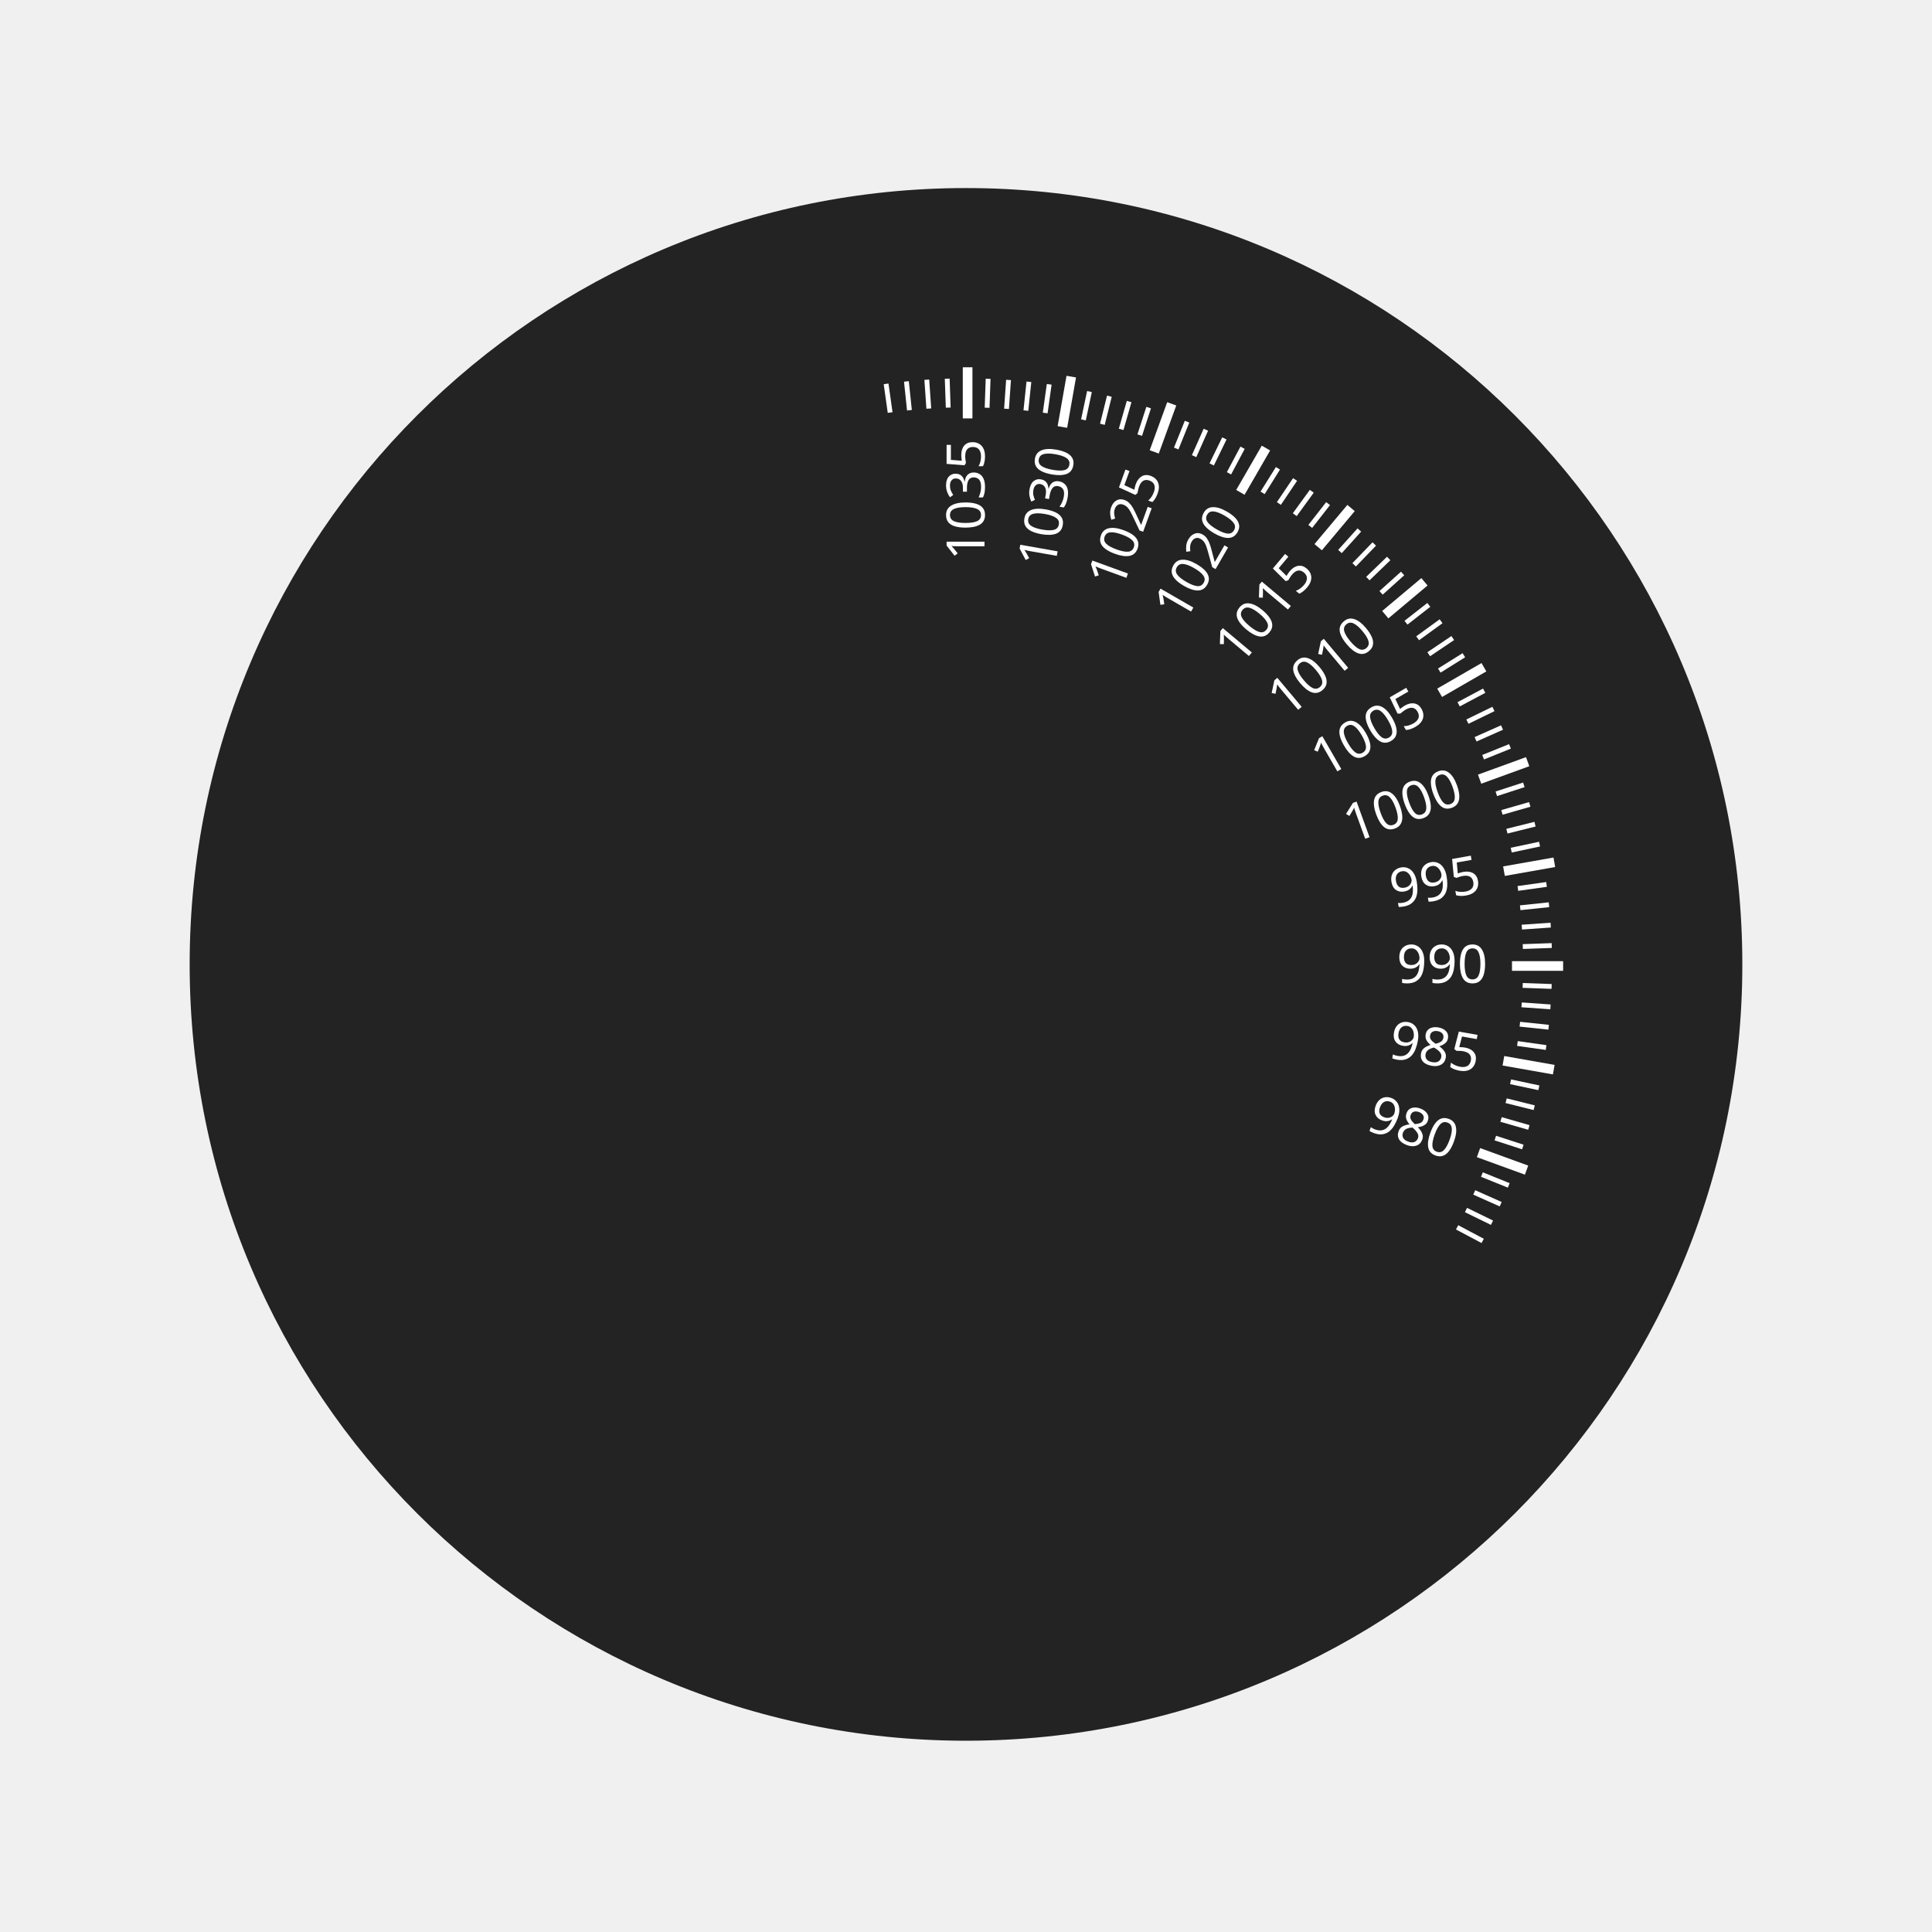
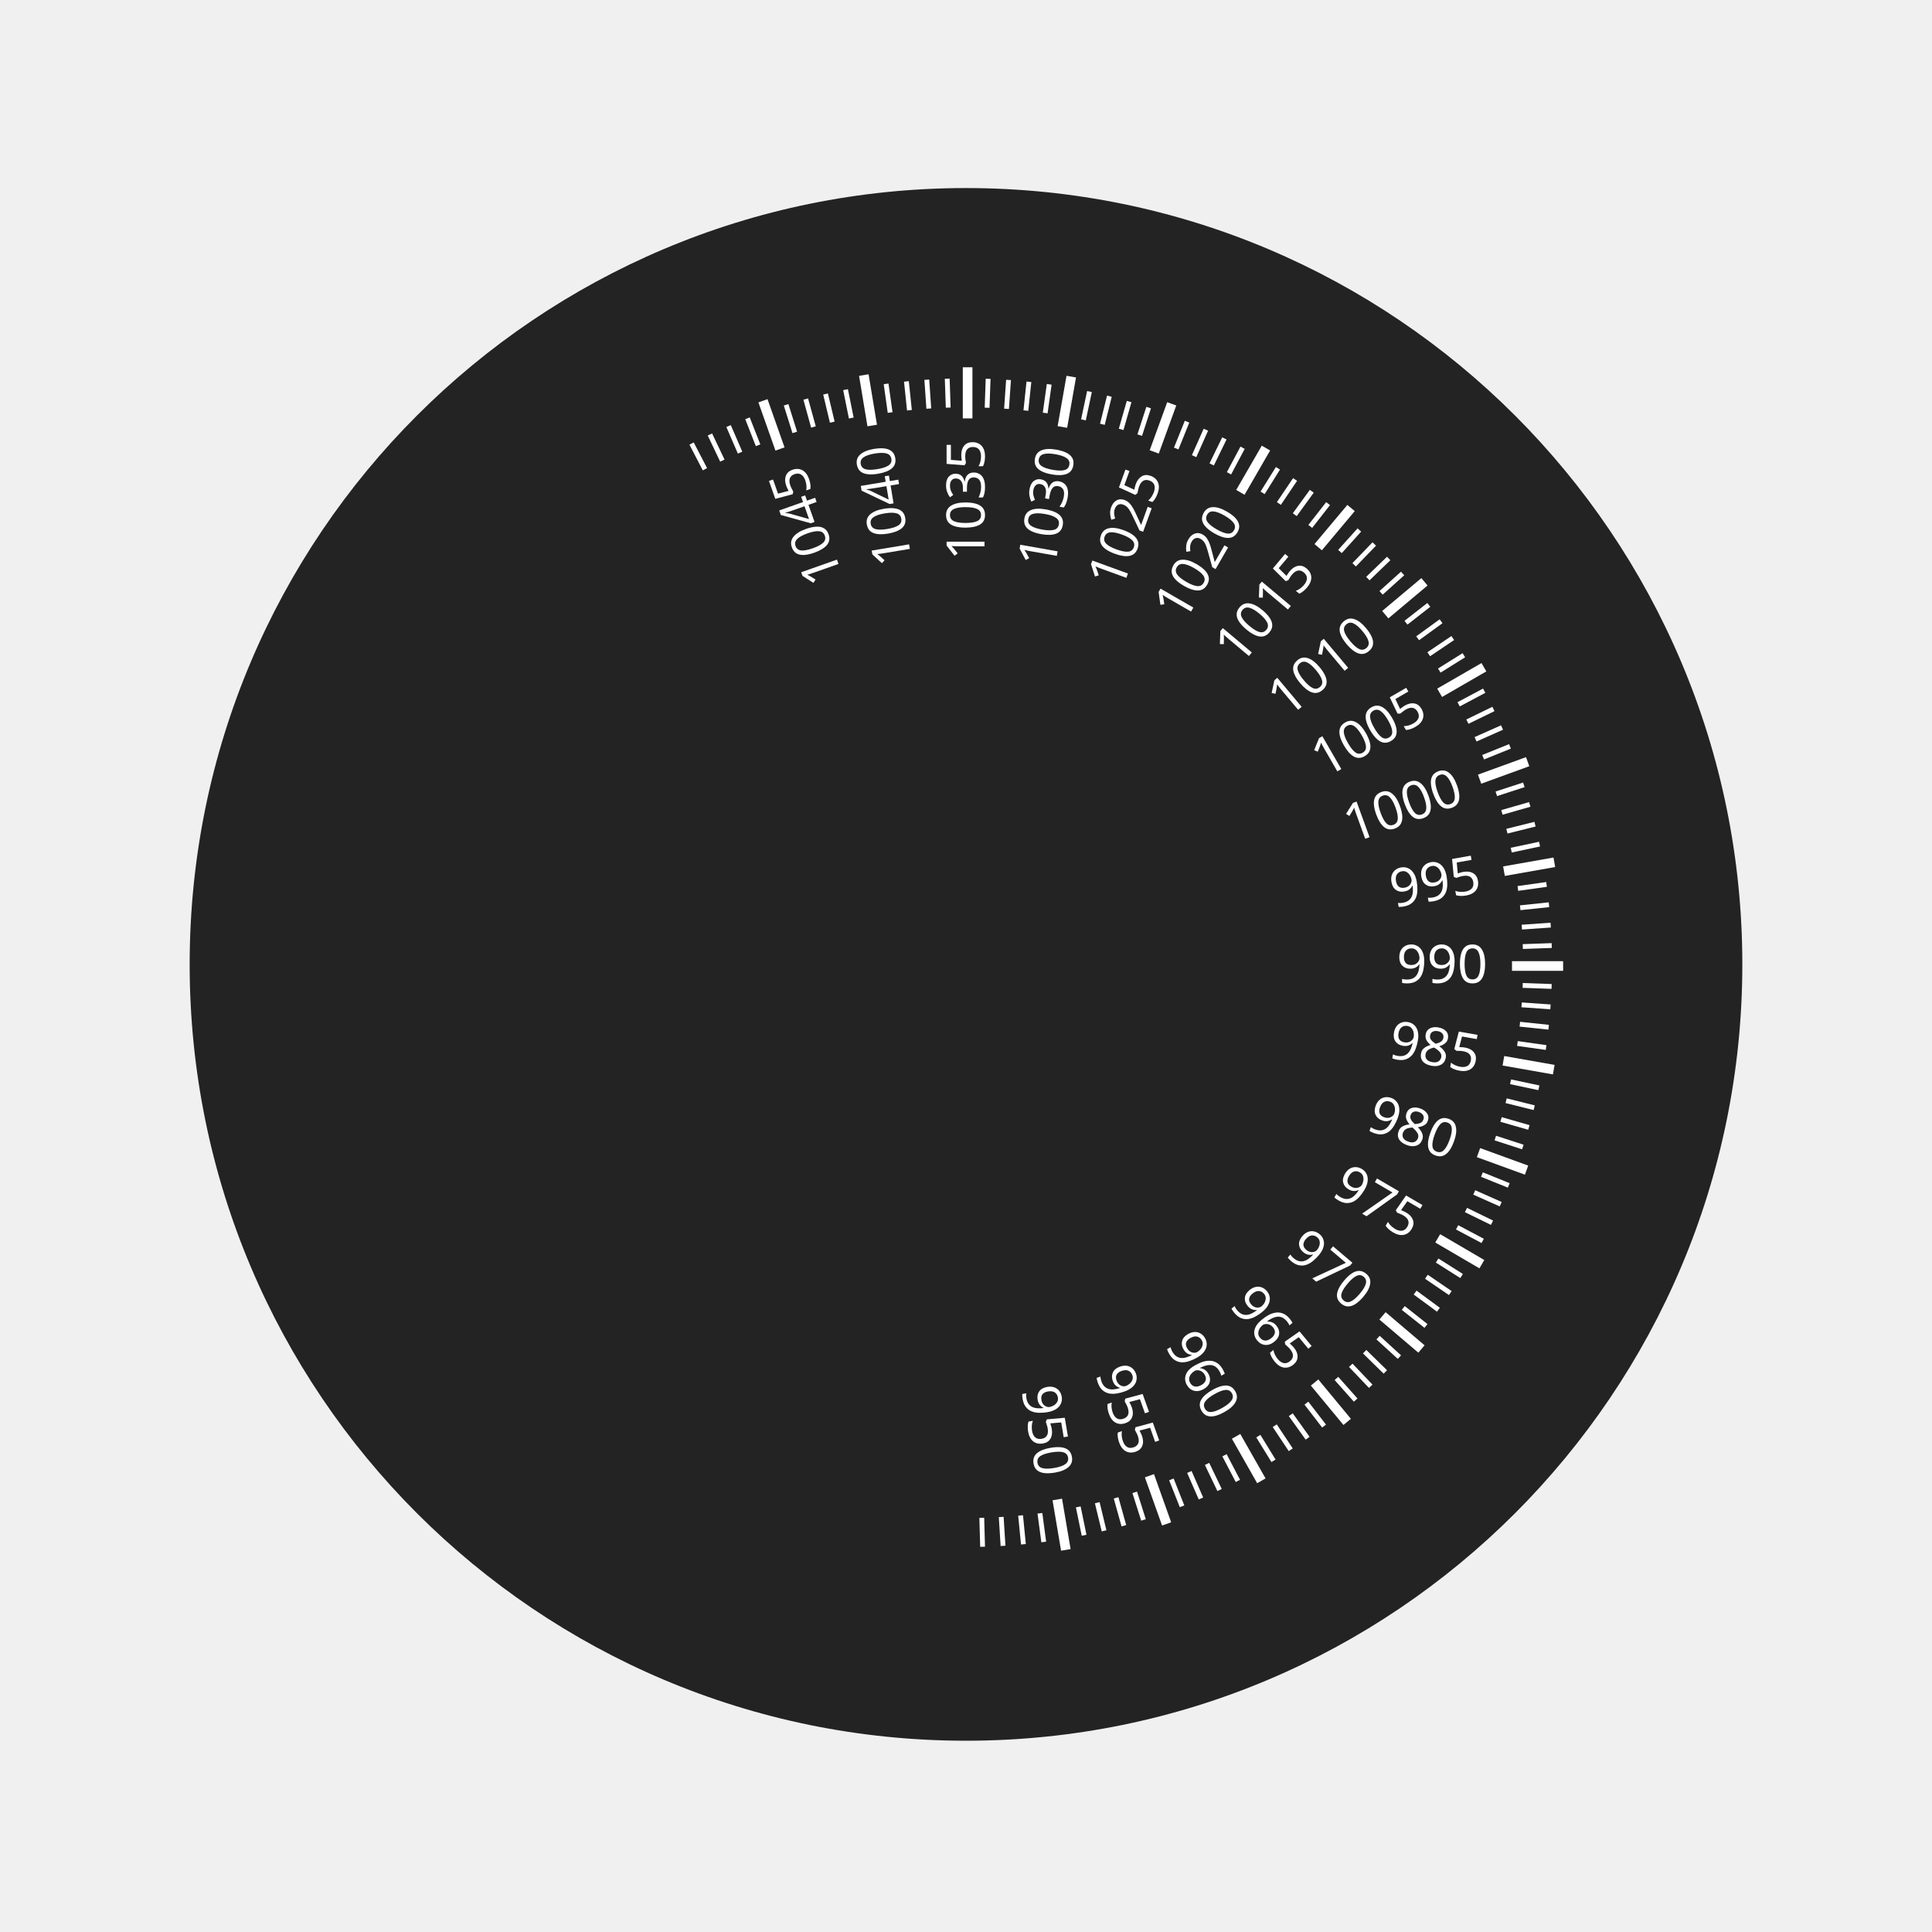
- <svg xmlns="http://www.w3.org/2000/svg" version="1.1" id="Layer_2" x="0px" y="0px" width="400.667px" height="400.666px" viewBox="0 0 400.667 400.666" enable-background="new 0 0 400.667 400.666" xml:space="preserve">
-   <circle fill="#232323" cx="200.333" cy="200" r="161" />
-   <g>
-     <text transform="matrix(1 0 0 1 289.6499 203.833)" fill="#FFFFFF" font-family="sans-serif" font-size="11">990</text>
-     <text transform="matrix(0.9848 0.1736 -0.1736 0.9848 287.627 219.2837)" fill="#FFFFFF" font-family="sans-serif" font-size="11">985</text>
-     <text transform="matrix(0.9397 0.342 -0.342 0.9397 282.9517 234.1489)" fill="#FFFFFF" font-family="sans-serif" font-size="11">980</text>
-     <text transform="matrix(0.9848 -0.1736 0.1736 0.9848 288.959 188.2651)" fill="#FFFFFF" font-family="sans-serif" font-size="11">995</text>
-     <text transform="matrix(0.9397 -0.342 0.342 0.9397 280.3481 174.9556)" fill="#FFFFFF" font-family="sans-serif" font-size="11">1000</text>
-     <text transform="matrix(0.866 -0.5 0.5 0.866 274.7842 161.4429)" fill="#FFFFFF" font-family="sans-serif" font-size="11">1005</text>
-     <text transform="matrix(0.766 -0.6428 0.6428 0.766 266.9575 149.1006)" fill="#FFFFFF" font-family="sans-serif" font-size="11">1010</text>
-     <text transform="matrix(0.6428 -0.766 0.766 0.6428 257.1064 138.3047)" fill="#FFFFFF" font-family="sans-serif" font-size="11">1015</text>
-     <text transform="matrix(0.5 -0.866 0.866 0.5 245.5322 129.3848)" fill="#FFFFFF" font-family="sans-serif" font-size="11">1020</text>
-     <text transform="matrix(0.342 -0.9397 0.9397 0.342 232.583 122.6084)" fill="#FFFFFF" font-family="sans-serif" font-size="11">1025</text>
-     <text transform="matrix(0.1736 -0.9848 0.9848 0.1736 218.6543 118.1841)" fill="#FFFFFF" font-family="sans-serif" font-size="11">1030</text>
-     <text transform="matrix(2.980232e-008 -1 1 2.980232e-008 204.168 116.2451)" fill="#FFFFFF" font-family="sans-serif" font-size="11">1035</text>
-     <g>
-       <line fill="none" stroke="#FFFFFF" stroke-width="2" stroke-miterlimit="10" x1="313.562" y1="200.333" x2="324.167" y2="200.333" />
+ <svg xmlns="http://www.w3.org/2000/svg" xml:space="preserve" enable-background="new 0 0 400.667 400.666" viewBox="0 0 400.667 400.666" height="400.666px" width="400.667px" y="0px" x="0px" id="Layer_2" version="1.1">
+   <defs id="defs1014">
+     <rect id="rect3694" height="62.778" width="114.325" y="97.047" x="59.034" />
+   </defs>
+   <g id="g4346">
+     <circle fill="#232323" cx="200.333" cy="200" r="161" id="circle833" />
+     <g id="g4199">
+       <text y="203.833" x="289.65" fill="#FFFFFF" font-family="sans-serif" font-size="11" id="text835">990</text>
+       <text style="stroke-width:1" y="166.021" x="321.328" transform="rotate(9.997359)" fill="#FFFFFF" font-family="sans-serif" font-size="11" id="text837">985</text>
+       <text y="123.26" x="345.969" transform="rotate(19.99877)" fill="#FFFFFF" font-family="sans-serif" font-size="11" id="text839">980</text>
+       <text style="stroke-width:1" y="235.571" x="251.888" transform="rotate(-9.997359)" fill="#FFFFFF" font-family="sans-serif" font-size="11" id="text841">995</text>
+       <text y="260.285" x="203.608" transform="rotate(-19.99877)" fill="#FFFFFF" font-family="sans-serif" font-size="11" id="text843">1000</text>
+       <text style="stroke-width:1" y="277.208" x="157.245" transform="rotate(-30.00073)" fill="#FFFFFF" font-family="sans-serif" font-size="11" id="text845">1005</text>
+       <text style="stroke-width:1" y="285.819" x="108.65" transform="rotate(-40.00218)" fill="#FFFFFF" font-family="sans-serif" font-size="11" id="text847">1010</text>
+       <text style="stroke-width:1" y="285.853" x="59.328" transform="rotate(-49.99782)" fill="#FFFFFF" font-family="sans-serif" font-size="11" id="text849">1015</text>
+       <text style="stroke-width:1" y="277.329" x="10.719" transform="rotate(-59.99927)" fill="#FFFFFF" font-family="sans-serif" font-size="11" id="text851">1020</text>
+       <text y="260.49" x="-35.672" transform="rotate(-70.00123)" fill="#FFFFFF" font-family="sans-serif" font-size="11" id="text853">1025</text>
+       <text style="stroke-width:1" y="235.851" x="-78.431" transform="rotate(-80.00264)" fill="#FFFFFF" font-family="sans-serif" font-size="11" id="text855">1030</text>
+       <text y="204.168" x="-116.245" transform="rotate(-90)" fill="#FFFFFF" font-family="sans-serif" font-size="11" id="text857">1035</text>
+       <g id="g861">
+         <line fill="none" stroke="#FFFFFF" stroke-width="2" stroke-miterlimit="10" x1="313.562" y1="200.333" x2="324.167" y2="200.333" id="line859" />
+       </g>
+       <line fill="none" stroke="#FFFFFF" stroke-miterlimit="10" x1="315.803" y1="196.3" x2="321.803" y2="196.091" id="line863" />
+       <line fill="none" stroke="#FFFFFF" stroke-miterlimit="10" x1="315.604" y1="192.273" x2="321.592" y2="191.854" id="line865" />
+       <line fill="none" stroke="#FFFFFF" stroke-miterlimit="10" x1="315.264" y1="188.255" x2="321.234" y2="187.628" id="line867" />
+       <line fill="none" stroke="#FFFFFF" stroke-miterlimit="10" x1="314.784" y1="184.251" x2="320.729" y2="183.417" id="line869" />
+       <g id="g873">
+         <line fill="none" stroke="#FFFFFF" stroke-width="2" stroke-miterlimit="10" x1="311.784" y1="219.989" x2="322.227" y2="221.83" id="line871" />
+       </g>
+       <line fill="none" stroke="#FFFFFF" stroke-miterlimit="10" x1="314.691" y1="216.407" x2="320.636" y2="217.243" id="line875" />
+       <line fill="none" stroke="#FFFFFF" stroke-miterlimit="10" x1="315.194" y1="212.406" x2="321.165" y2="213.034" id="line877" />
+       <line fill="none" stroke="#FFFFFF" stroke-miterlimit="10" x1="315.557" y1="208.391" x2="321.545" y2="208.81" id="line879" />
+       <line fill="none" stroke="#FFFFFF" stroke-miterlimit="10" x1="315.78" y1="204.364" x2="321.78" y2="204.574" id="line881" />
+       <g id="g885">
+         <line fill="none" stroke="#FFFFFF" stroke-width="2" stroke-miterlimit="10" x1="306.619" y1="239.038" x2="316.584" y2="242.665" id="line883" />
+       </g>
+       <line fill="none" stroke="#FFFFFF" stroke-miterlimit="10" x1="310.104" y1="236.016" x2="315.814" y2="237.871" id="line887" />
+       <line fill="none" stroke="#FFFFFF" stroke-miterlimit="10" x1="311.293" y1="232.162" x2="317.065" y2="233.818" id="line889" />
+       <line fill="none" stroke="#FFFFFF" stroke-miterlimit="10" x1="312.349" y1="228.271" x2="318.173" y2="229.724" id="line891" />
+       <line fill="none" stroke="#FFFFFF" stroke-miterlimit="10" x1="313.268" y1="224.345" x2="319.14" y2="225.594" id="line893" />
+       <line fill="none" stroke="#FFFFFF" stroke-miterlimit="10" x1="302.182" y1="254.529" x2="307.483" y2="257.349" id="line895" />
+       <line fill="none" stroke="#FFFFFF" stroke-miterlimit="10" x1="304.022" y1="250.941" x2="309.418" y2="253.574" id="line897" />
+       <line fill="none" stroke="#FFFFFF" stroke-miterlimit="10" x1="305.737" y1="247.293" x2="311.221" y2="249.734" id="line899" />
+       <line fill="none" stroke="#FFFFFF" stroke-miterlimit="10" x1="307.325" y1="243.586" x2="312.89" y2="245.835" id="line901" />
+       <line fill="none" stroke="#FFFFFF" stroke-miterlimit="10" x1="314.165" y1="180.267" x2="320.078" y2="179.225" id="line903" />
+       <line fill="none" stroke="#FFFFFF" stroke-miterlimit="10" x1="313.407" y1="176.307" x2="319.28" y2="175.059" id="line905" />
+       <line fill="none" stroke="#FFFFFF" stroke-miterlimit="10" x1="312.51" y1="172.375" x2="318.337" y2="170.923" id="line907" />
+       <line fill="none" stroke="#FFFFFF" stroke-miterlimit="10" x1="311.478" y1="168.478" x2="317.25" y2="166.823" id="line909" />
+       <line fill="none" stroke="#FFFFFF" stroke-miterlimit="10" x1="310.311" y1="164.619" x2="316.022" y2="162.764" id="line911" />
+       <line fill="none" stroke="#FFFFFF" stroke-miterlimit="10" x1="309.009" y1="160.802" x2="314.652" y2="158.75" id="line913" />
+       <line fill="none" stroke="#FFFFFF" stroke-miterlimit="10" x1="307.575" y1="157.034" x2="313.143" y2="154.786" id="line915" />
+       <line fill="none" stroke="#FFFFFF" stroke-miterlimit="10" x1="306.01" y1="153.317" x2="311.497" y2="150.876" id="line917" />
+       <line fill="none" stroke="#FFFFFF" stroke-miterlimit="10" x1="304.317" y1="149.658" x2="309.715" y2="147.027" id="line919" />
+       <line fill="none" stroke="#FFFFFF" stroke-miterlimit="10" x1="302.497" y1="146.06" x2="307.8" y2="143.242" id="line921" />
+       <line fill="none" stroke="#FFFFFF" stroke-miterlimit="10" x1="300.552" y1="142.528" x2="305.754" y2="139.526" id="line923" />
+       <line fill="none" stroke="#FFFFFF" stroke-miterlimit="10" x1="298.486" y1="139.065" x2="303.58" y2="135.885" id="line925" />
+       <line fill="none" stroke="#FFFFFF" stroke-miterlimit="10" x1="296.299" y1="135.677" x2="301.279" y2="132.321" id="line927" />
+       <line fill="none" stroke="#FFFFFF" stroke-miterlimit="10" x1="293.996" y1="132.368" x2="298.855" y2="128.839" id="line929" />
+       <line fill="none" stroke="#FFFFFF" stroke-miterlimit="10" x1="291.579" y1="129.141" x2="296.312" y2="125.445" id="line931" />
+       <line fill="none" stroke="#FFFFFF" stroke-miterlimit="10" x1="289.05" y1="126" x2="293.652" y2="122.141" id="line933" />
+       <line fill="none" stroke="#FFFFFF" stroke-miterlimit="10" x1="286.414" y1="122.949" x2="290.878" y2="118.932" id="line935" />
+       <line fill="none" stroke="#FFFFFF" stroke-miterlimit="10" x1="283.672" y1="119.992" x2="287.994" y2="115.821" id="line937" />
+       <line fill="none" stroke="#FFFFFF" stroke-miterlimit="10" x1="280.83" y1="117.133" x2="285.002" y2="112.813" id="line939" />
+       <line fill="none" stroke="#FFFFFF" stroke-miterlimit="10" x1="277.889" y1="114.375" x2="281.908" y2="109.912" id="line941" />
+       <line fill="none" stroke="#FFFFFF" stroke-miterlimit="10" x1="274.854" y1="111.72" x2="278.714" y2="107.121" id="line943" />
+       <line fill="none" stroke="#FFFFFF" stroke-miterlimit="10" x1="271.728" y1="109.173" x2="275.425" y2="104.442" id="line945" />
+       <line fill="none" stroke="#FFFFFF" stroke-miterlimit="10" x1="268.515" y1="106.737" x2="272.044" y2="101.88" id="line947" />
+       <line fill="none" stroke="#FFFFFF" stroke-miterlimit="10" x1="265.219" y1="104.415" x2="268.577" y2="99.438" id="line949" />
+       <line fill="none" stroke="#FFFFFF" stroke-miterlimit="10" x1="261.844" y1="102.209" x2="265.026" y2="97.118" id="line951" />
+       <line fill="none" stroke="#FFFFFF" stroke-miterlimit="10" x1="258.394" y1="100.123" x2="261.396" y2="94.923" id="line953" />
+       <line fill="none" stroke="#FFFFFF" stroke-miterlimit="10" x1="254.873" y1="98.158" x2="257.692" y2="92.856" id="line955" />
+       <line fill="none" stroke="#FFFFFF" stroke-miterlimit="10" x1="251.286" y1="96.316" x2="253.917" y2="90.92" id="line957" />
+       <line fill="none" stroke="#FFFFFF" stroke-miterlimit="10" x1="247.636" y1="94.602" x2="250.078" y2="89.117" id="line959" />
+       <line fill="none" stroke="#FFFFFF" stroke-miterlimit="10" x1="243.929" y1="93.016" x2="246.178" y2="87.449" id="line961" />
+       <line fill="none" stroke="#FFFFFF" stroke-miterlimit="10" x1="240.169" y1="91.56" x2="242.222" y2="85.918" id="line963" />
+       <line fill="none" stroke="#FFFFFF" stroke-miterlimit="10" x1="236.361" y1="90.236" x2="238.215" y2="84.526" id="line965" />
+       <line fill="none" stroke="#FFFFFF" stroke-miterlimit="10" x1="232.508" y1="89.045" x2="234.163" y2="83.275" id="line967" />
+       <line fill="none" stroke="#FFFFFF" stroke-miterlimit="10" x1="228.617" y1="87.991" x2="230.069" y2="82.166" id="line969" />
+       <line fill="none" stroke="#FFFFFF" stroke-miterlimit="10" x1="224.691" y1="87.072" x2="225.939" y2="81.2" id="line971" />
+       <line fill="none" stroke="#FFFFFF" stroke-miterlimit="10" x1="220.735" y1="86.291" x2="221.778" y2="80.379" id="line973" />
+       <line fill="none" stroke="#FFFFFF" stroke-miterlimit="10" x1="216.754" y1="85.648" x2="217.59" y2="79.704" id="line975" />
+       <line fill="none" stroke="#FFFFFF" stroke-miterlimit="10" x1="212.753" y1="85.146" x2="213.381" y2="79.175" id="line977" />
+       <line fill="none" stroke="#FFFFFF" stroke-miterlimit="10" x1="208.738" y1="84.783" x2="209.157" y2="78.794" id="line979" />
+       <line fill="none" stroke="#FFFFFF" stroke-miterlimit="10" x1="204.711" y1="84.56" x2="204.921" y2="78.561" id="line981" />
+       <line fill="none" stroke="#FFFFFF" stroke-miterlimit="10" x1="196.648" y1="84.534" x2="196.439" y2="78.535" id="line983" />
+       <line fill="none" stroke="#FFFFFF" stroke-miterlimit="10" x1="192.621" y1="84.734" x2="192.203" y2="78.746" id="line985" />
+       <line fill="none" stroke="#FFFFFF" stroke-miterlimit="10" x1="188.603" y1="85.074" x2="187.976" y2="79.103" id="line987" />
+       <line fill="none" stroke="#FFFFFF" stroke-miterlimit="10" x1="184.599" y1="85.554" x2="183.764" y2="79.609" id="line989" />
+       <line fill="none" stroke="#FFFFFF" stroke-width="2" stroke-miterlimit="10" x1="311.9" y1="180.666" x2="322.343" y2="178.824" id="line991" />
+       <line fill="none" stroke="#FFFFFF" stroke-width="2" stroke-miterlimit="10" x1="306.847" y1="161.586" x2="316.812" y2="157.959" id="line993" />
+       <line fill="none" stroke="#FFFFFF" stroke-width="2" stroke-miterlimit="10" x1="298.559" y1="143.674" x2="307.743" y2="138.372" id="line995" />
+       <line fill="none" stroke="#FFFFFF" stroke-width="2" stroke-miterlimit="10" x1="287.286" y1="127.474" x2="295.41" y2="120.657" id="line997" />
+       <line fill="none" stroke="#FFFFFF" stroke-width="2" stroke-miterlimit="10" x1="273.371" y1="113.477" x2="280.187" y2="105.353" id="line999" />
+       <line fill="none" stroke="#FFFFFF" stroke-width="2" stroke-miterlimit="10" x1="257.236" y1="102.108" x2="262.539" y2="92.924" id="line1001" />
+       <line fill="none" stroke="#FFFFFF" stroke-width="2" stroke-miterlimit="10" x1="239.373" y1="93.715" x2="243" y2="83.75" id="line1003" />
+       <line fill="none" stroke="#FFFFFF" stroke-width="2" stroke-miterlimit="10" x1="220.324" y1="88.55" x2="222.165" y2="78.107" id="line1005" />
+       <line fill="none" stroke="#FFFFFF" stroke-width="2" stroke-miterlimit="10" x1="200.667" y1="86.772" x2="200.667" y2="76.168" id="line1007" />
+       <text style="stroke-width:1" y="167.446" x="-146.211" id="text845-6" font-size="11" font-family="sans-serif" fill="#FFFFFF" transform="rotate(-99.44722)">1040</text>
+       <text style="stroke-width:1" y="125.023" x="-171.132" id="text847-4" font-size="11" font-family="sans-serif" fill="#FFFFFF" transform="rotate(-109.4487)">1045</text>
+       <line id="line923-7" y2="80.051" x2="179.525" y1="85.975" x1="180.51" stroke-miterlimit="10" stroke="#FFFFFF" fill="none" />
+       <line id="line925-3" y2="80.808" x2="175.353" y1="86.694" x1="176.542" stroke-miterlimit="10" stroke="#FFFFFF" fill="none" />
+       <line id="line927-7" y2="81.711" x2="171.208" y1="87.552" x1="172.602" stroke-miterlimit="10" stroke="#FFFFFF" fill="none" />
+       <line id="line929-5" y2="82.758" x2="167.096" y1="88.547" x1="168.695" stroke-miterlimit="10" stroke="#FFFFFF" fill="none" />
+       <line id="line931-0" y2="83.948" x2="163.026" y1="89.677" x1="164.825" stroke-miterlimit="10" stroke="#FFFFFF" fill="none" />
+       <line id="line933-2" y2="85.279" x2="158.998" y1="90.943" x1="160.996" stroke-miterlimit="10" stroke="#FFFFFF" fill="none" />
+       <line id="line935-1" y2="86.75" x2="155.019" y1="92.34" x1="157.213" stroke-miterlimit="10" stroke="#FFFFFF" fill="none" />
+       <line id="line937-8" y2="88.358" x2="151.094" y1="93.869" x1="153.482" stroke-miterlimit="10" stroke="#FFFFFF" fill="none" />
+       <line id="line939-7" y2="90.103" x2="147.227" y1="95.526" x1="149.807" stroke-miterlimit="10" stroke="#FFFFFF" fill="none" />
+       <line id="line941-1" y2="91.982" x2="143.424" y1="97.312" x1="146.192" stroke-miterlimit="10" stroke="#FFFFFF" fill="none" />
+       <line id="line995-2" y2="77.783" x2="179.143" y1="88.244" x1="180.883" stroke-miterlimit="10" stroke-width="2" stroke="#FFFFFF" fill="none" />
+       <line id="line997-6" y2="83.112" x2="158.226" y1="93.112" x1="161.756" stroke-miterlimit="10" stroke-width="2" stroke="#FFFFFF" fill="none" />
+       <text y="74.568" x="363.132" transform="rotate(30.33472)" fill="#FFFFFF" font-family="sans-serif" font-size="11" id="text835-4-7">975</text>
+       <text style="stroke-width:1" y="25.963" x="371.254" transform="rotate(40.33208)" fill="#FFFFFF" font-family="sans-serif" font-size="11" id="text837-0-1">970</text>
+       <g transform="rotate(30.33472,201.6822,200.1673)" id="g861-9-3">
+         <line fill="none" stroke="#FFFFFF" stroke-width="2" stroke-miterlimit="10" x1="313.562" y1="200.333" x2="324.167" y2="200.333" id="line859-3-4" />
+       </g>
+       <line fill="none" stroke="#FFFFFF" stroke-miterlimit="10" x1="291.017" y1="271.259" x2="295.726" y2="274.983" id="line875-5-6" />
+       <line fill="none" stroke="#FFFFFF" stroke-miterlimit="10" x1="293.472" y1="268.06" x2="298.308" y2="271.617" id="line877-6-4" />
+       <line fill="none" stroke="#FFFFFF" stroke-miterlimit="10" x1="295.813" y1="264.778" x2="300.77" y2="268.164" id="line879-5-7" />
+       <line fill="none" stroke="#FFFFFF" stroke-miterlimit="10" x1="298.039" y1="261.415" x2="303.112" y2="264.626" id="line881-3-8" />
+       <text id="text835-4-7-0" font-size="11" font-family="sans-serif" fill="#FFFFFF" transform="rotate(60.37953)" x="361.736" y="-72.119">960</text>
+       <text id="text837-0-1-6" font-size="11" font-family="sans-serif" fill="#FFFFFF" transform="rotate(70.37689)" x="344.414" y="-118.255" style="stroke-width:1">955</text>
+       <text id="text839-4-9-0" font-size="11" font-family="sans-serif" fill="#FFFFFF" transform="rotate(80.3783)" x="319.332" y="-160.706">950</text>
+       <text id="text841-6-3-3" font-size="11" font-family="sans-serif" fill="#FFFFFF" transform="rotate(50.38217)" x="370.786" y="-23.677" style="stroke-width:1">965</text>
+       <g id="g861-9-3-3" transform="rotate(60.37953,201.121,199.93)">
+         <line id="line859-3-4-5" y2="200.333" x2="324.167" y1="200.333" x1="313.562" stroke-miterlimit="10" stroke-width="2" stroke="#FFFFFF" fill="none" />
+       </g>
+       <line id="line863-7-0-0" y2="302.944" x2="264.106" y1="297.831" x1="260.959" stroke-miterlimit="10" stroke="#FFFFFF" fill="none" />
+       <line id="line865-5-7-2" y2="300.666" x2="267.685" y1="295.668" x1="264.361" stroke-miterlimit="10" stroke="#FFFFFF" fill="none" />
+       <line id="line867-7-5-3" y2="298.266" x2="271.181" y1="293.386" x1="267.686" stroke-miterlimit="10" stroke="#FFFFFF" fill="none" />
+       <line id="line869-2-7-2" y2="295.746" x2="274.593" y1="290.99" x1="270.929" stroke-miterlimit="10" stroke="#FFFFFF" fill="none" />
+       <g id="g873-9-5-7" transform="rotate(60.37953,201.121,199.93)">
+         <line id="line871-7-0-1" y2="221.83" x2="322.227" y1="219.989" x1="311.784" stroke-miterlimit="10" stroke-width="2" stroke="#FFFFFF" fill="none" />
+       </g>
+       <line id="line875-5-6-0" y2="312.384" x2="245.141" y1="306.802" x1="242.929" stroke-miterlimit="10" stroke="#FFFFFF" fill="none" />
+       <line id="line877-6-4-0" y2="310.763" x2="249.062" y1="305.262" x1="246.656" stroke-miterlimit="10" stroke="#FFFFFF" fill="none" />
+       <line id="line879-5-7-9" y2="309.006" x2="252.921" y1="303.593" x1="250.326" stroke-miterlimit="10" stroke="#FFFFFF" fill="none" />
+       <line id="line881-3-8-7" y2="307.116" x2="256.72" y1="301.797" x1="253.937" stroke-miterlimit="10" stroke="#FFFFFF" fill="none" />
+       <g id="g885-0-4-1" transform="rotate(60.37953,201.121,199.93)">
+         <line id="line883-4-0-7" y2="242.665" x2="316.584" y1="239.038" x1="306.619" stroke-miterlimit="10" stroke-width="2" stroke="#FFFFFF" fill="none" />
+       </g>
+       <line id="line887-8-0-4" y2="318.387" x2="224.825" y1="312.507" x1="223.616" stroke-miterlimit="10" stroke="#FFFFFF" fill="none" />
+       <line id="line889-5-6-5" y2="317.471" x2="228.967" y1="311.635" x1="227.554" stroke-miterlimit="10" stroke="#FFFFFF" fill="none" />
+       <line id="line891-5-2-1" y2="316.411" x2="233.074" y1="310.63" x1="231.458" stroke-miterlimit="10" stroke="#FFFFFF" fill="none" />
+       <line id="line893-5-4-7" y2="315.211" x2="237.142" y1="309.489" x1="235.326" stroke-miterlimit="10" stroke="#FFFFFF" fill="none" />
+       <line id="line895-4-7-8" y2="320.772" x2="203.775" y1="314.77" x1="203.607" stroke-miterlimit="10" stroke="#FFFFFF" fill="none" />
+       <line id="line897-2-4-2" y2="320.588" x2="208.013" y1="314.596" x1="207.635" stroke-miterlimit="10" stroke="#FFFFFF" fill="none" />
+       <line id="line899-1-1-5" y2="320.258" x2="212.243" y1="314.284" x1="211.654" stroke-miterlimit="10" stroke="#FFFFFF" fill="none" />
+       <line id="line901-9-8-4" y2="319.781" x2="216.457" y1="313.832" x1="215.662" stroke-miterlimit="10" stroke="#FFFFFF" fill="none" />
+       <line id="line903-2-5-5" y2="293.108" x2="277.915" y1="288.483" x1="274.087" stroke-miterlimit="10" stroke="#FFFFFF" fill="none" />
+       <line id="line905-4-8-3" y2="290.355" x2="281.142" y1="285.867" x1="277.155" stroke-miterlimit="10" stroke="#FFFFFF" fill="none" />
+       <line id="line907-5-9-0" y2="287.491" x2="284.272" y1="283.143" x1="280.129" stroke-miterlimit="10" stroke="#FFFFFF" fill="none" />
+       <line id="line909-8-9-1" y2="284.52" x2="287.299" y1="280.32" x1="283.007" stroke-miterlimit="10" stroke="#FFFFFF" fill="none" />
+       <line id="line911-6-9-9" y2="281.446" x2="290.22" y1="277.398" x1="285.785" stroke-miterlimit="10" stroke="#FFFFFF" fill="none" />
+       <line id="line913-2-3-4" y2="278.271" x2="293.033" y1="274.38" x1="288.46" stroke-miterlimit="10" stroke="#FFFFFF" fill="none" />
+       <line id="line991-6-3-5" y2="294.879" x2="279.383" y1="286.711" x1="272.62" stroke-miterlimit="10" stroke-width="2" stroke="#FFFFFF" fill="none" />
+       <line id="line993-3-7-9" y2="279.758" x2="294.788" y1="272.888" x1="286.709" stroke-miterlimit="10" stroke-width="2" stroke="#FFFFFF" fill="none" />
    </g>
-     <line fill="none" stroke="#FFFFFF" stroke-miterlimit="10" x1="315.803" y1="196.3" x2="321.803" y2="196.091" />
-     <line fill="none" stroke="#FFFFFF" stroke-miterlimit="10" x1="315.604" y1="192.273" x2="321.592" y2="191.854" />
-     <line fill="none" stroke="#FFFFFF" stroke-miterlimit="10" x1="315.264" y1="188.255" x2="321.234" y2="187.628" />
-     <line fill="none" stroke="#FFFFFF" stroke-miterlimit="10" x1="314.784" y1="184.251" x2="320.729" y2="183.417" />
-     <g>
-       <line fill="none" stroke="#FFFFFF" stroke-width="2" stroke-miterlimit="10" x1="311.784" y1="219.989" x2="322.227" y2="221.83" />
-     </g>
-     <line fill="none" stroke="#FFFFFF" stroke-miterlimit="10" x1="314.691" y1="216.407" x2="320.636" y2="217.243" />
-     <line fill="none" stroke="#FFFFFF" stroke-miterlimit="10" x1="315.194" y1="212.406" x2="321.165" y2="213.034" />
-     <line fill="none" stroke="#FFFFFF" stroke-miterlimit="10" x1="315.557" y1="208.391" x2="321.545" y2="208.81" />
-     <line fill="none" stroke="#FFFFFF" stroke-miterlimit="10" x1="315.78" y1="204.364" x2="321.78" y2="204.574" />
-     <g>
-       <line fill="none" stroke="#FFFFFF" stroke-width="2" stroke-miterlimit="10" x1="306.619" y1="239.038" x2="316.584" y2="242.665" />
-     </g>
-     <line fill="none" stroke="#FFFFFF" stroke-miterlimit="10" x1="310.104" y1="236.016" x2="315.814" y2="237.871" />
-     <line fill="none" stroke="#FFFFFF" stroke-miterlimit="10" x1="311.293" y1="232.162" x2="317.065" y2="233.818" />
-     <line fill="none" stroke="#FFFFFF" stroke-miterlimit="10" x1="312.349" y1="228.271" x2="318.173" y2="229.724" />
-     <line fill="none" stroke="#FFFFFF" stroke-miterlimit="10" x1="313.268" y1="224.345" x2="319.14" y2="225.594" />
-     <line fill="none" stroke="#FFFFFF" stroke-miterlimit="10" x1="302.182" y1="254.529" x2="307.483" y2="257.349" />
-     <line fill="none" stroke="#FFFFFF" stroke-miterlimit="10" x1="304.022" y1="250.941" x2="309.418" y2="253.574" />
-     <line fill="none" stroke="#FFFFFF" stroke-miterlimit="10" x1="305.737" y1="247.293" x2="311.221" y2="249.734" />
-     <line fill="none" stroke="#FFFFFF" stroke-miterlimit="10" x1="307.325" y1="243.586" x2="312.89" y2="245.835" />
-     <line fill="none" stroke="#FFFFFF" stroke-miterlimit="10" x1="314.165" y1="180.267" x2="320.078" y2="179.225" />
-     <line fill="none" stroke="#FFFFFF" stroke-miterlimit="10" x1="313.407" y1="176.307" x2="319.28" y2="175.059" />
-     <line fill="none" stroke="#FFFFFF" stroke-miterlimit="10" x1="312.51" y1="172.375" x2="318.337" y2="170.923" />
-     <line fill="none" stroke="#FFFFFF" stroke-miterlimit="10" x1="311.478" y1="168.478" x2="317.25" y2="166.823" />
-     <line fill="none" stroke="#FFFFFF" stroke-miterlimit="10" x1="310.311" y1="164.619" x2="316.022" y2="162.764" />
-     <line fill="none" stroke="#FFFFFF" stroke-miterlimit="10" x1="309.009" y1="160.802" x2="314.652" y2="158.75" />
-     <line fill="none" stroke="#FFFFFF" stroke-miterlimit="10" x1="307.575" y1="157.034" x2="313.143" y2="154.786" />
-     <line fill="none" stroke="#FFFFFF" stroke-miterlimit="10" x1="306.01" y1="153.317" x2="311.497" y2="150.876" />
-     <line fill="none" stroke="#FFFFFF" stroke-miterlimit="10" x1="304.317" y1="149.658" x2="309.715" y2="147.027" />
-     <line fill="none" stroke="#FFFFFF" stroke-miterlimit="10" x1="302.497" y1="146.06" x2="307.8" y2="143.242" />
-     <line fill="none" stroke="#FFFFFF" stroke-miterlimit="10" x1="300.552" y1="142.528" x2="305.754" y2="139.526" />
-     <line fill="none" stroke="#FFFFFF" stroke-miterlimit="10" x1="298.486" y1="139.065" x2="303.58" y2="135.885" />
-     <line fill="none" stroke="#FFFFFF" stroke-miterlimit="10" x1="296.299" y1="135.677" x2="301.279" y2="132.321" />
-     <line fill="none" stroke="#FFFFFF" stroke-miterlimit="10" x1="293.996" y1="132.368" x2="298.855" y2="128.839" />
-     <line fill="none" stroke="#FFFFFF" stroke-miterlimit="10" x1="291.579" y1="129.141" x2="296.312" y2="125.445" />
-     <line fill="none" stroke="#FFFFFF" stroke-miterlimit="10" x1="289.05" y1="126" x2="293.652" y2="122.141" />
-     <line fill="none" stroke="#FFFFFF" stroke-miterlimit="10" x1="286.414" y1="122.949" x2="290.878" y2="118.932" />
-     <line fill="none" stroke="#FFFFFF" stroke-miterlimit="10" x1="283.672" y1="119.992" x2="287.994" y2="115.821" />
-     <line fill="none" stroke="#FFFFFF" stroke-miterlimit="10" x1="280.83" y1="117.133" x2="285.002" y2="112.813" />
-     <line fill="none" stroke="#FFFFFF" stroke-miterlimit="10" x1="277.889" y1="114.375" x2="281.908" y2="109.912" />
-     <line fill="none" stroke="#FFFFFF" stroke-miterlimit="10" x1="274.854" y1="111.72" x2="278.714" y2="107.121" />
-     <line fill="none" stroke="#FFFFFF" stroke-miterlimit="10" x1="271.728" y1="109.173" x2="275.425" y2="104.442" />
-     <line fill="none" stroke="#FFFFFF" stroke-miterlimit="10" x1="268.515" y1="106.737" x2="272.044" y2="101.88" />
-     <line fill="none" stroke="#FFFFFF" stroke-miterlimit="10" x1="265.219" y1="104.415" x2="268.577" y2="99.438" />
-     <line fill="none" stroke="#FFFFFF" stroke-miterlimit="10" x1="261.844" y1="102.209" x2="265.026" y2="97.118" />
-     <line fill="none" stroke="#FFFFFF" stroke-miterlimit="10" x1="258.394" y1="100.123" x2="261.396" y2="94.923" />
-     <line fill="none" stroke="#FFFFFF" stroke-miterlimit="10" x1="254.873" y1="98.158" x2="257.692" y2="92.856" />
-     <line fill="none" stroke="#FFFFFF" stroke-miterlimit="10" x1="251.286" y1="96.316" x2="253.917" y2="90.92" />
-     <line fill="none" stroke="#FFFFFF" stroke-miterlimit="10" x1="247.636" y1="94.602" x2="250.078" y2="89.117" />
-     <line fill="none" stroke="#FFFFFF" stroke-miterlimit="10" x1="243.929" y1="93.016" x2="246.178" y2="87.449" />
-     <line fill="none" stroke="#FFFFFF" stroke-miterlimit="10" x1="240.169" y1="91.56" x2="242.222" y2="85.918" />
-     <line fill="none" stroke="#FFFFFF" stroke-miterlimit="10" x1="236.361" y1="90.236" x2="238.215" y2="84.526" />
-     <line fill="none" stroke="#FFFFFF" stroke-miterlimit="10" x1="232.508" y1="89.045" x2="234.163" y2="83.275" />
-     <line fill="none" stroke="#FFFFFF" stroke-miterlimit="10" x1="228.617" y1="87.991" x2="230.069" y2="82.166" />
-     <line fill="none" stroke="#FFFFFF" stroke-miterlimit="10" x1="224.691" y1="87.072" x2="225.939" y2="81.2" />
-     <line fill="none" stroke="#FFFFFF" stroke-miterlimit="10" x1="220.735" y1="86.291" x2="221.778" y2="80.379" />
-     <line fill="none" stroke="#FFFFFF" stroke-miterlimit="10" x1="216.754" y1="85.648" x2="217.59" y2="79.704" />
-     <line fill="none" stroke="#FFFFFF" stroke-miterlimit="10" x1="212.753" y1="85.146" x2="213.381" y2="79.175" />
-     <line fill="none" stroke="#FFFFFF" stroke-miterlimit="10" x1="208.738" y1="84.783" x2="209.157" y2="78.794" />
-     <line fill="none" stroke="#FFFFFF" stroke-miterlimit="10" x1="204.711" y1="84.56" x2="204.921" y2="78.561" />
-     <line fill="none" stroke="#FFFFFF" stroke-miterlimit="10" x1="196.648" y1="84.534" x2="196.439" y2="78.535" />
-     <line fill="none" stroke="#FFFFFF" stroke-miterlimit="10" x1="192.621" y1="84.734" x2="192.203" y2="78.746" />
-     <line fill="none" stroke="#FFFFFF" stroke-miterlimit="10" x1="188.603" y1="85.074" x2="187.976" y2="79.103" />
-     <line fill="none" stroke="#FFFFFF" stroke-miterlimit="10" x1="184.599" y1="85.554" x2="183.764" y2="79.609" />
-     <line fill="none" stroke="#FFFFFF" stroke-width="2" stroke-miterlimit="10" x1="311.9" y1="180.666" x2="322.343" y2="178.824" />
-     <line fill="none" stroke="#FFFFFF" stroke-width="2" stroke-miterlimit="10" x1="306.847" y1="161.586" x2="316.812" y2="157.959" />
-     <line fill="none" stroke="#FFFFFF" stroke-width="2" stroke-miterlimit="10" x1="298.559" y1="143.674" x2="307.743" y2="138.372" />
-     <line fill="none" stroke="#FFFFFF" stroke-width="2" stroke-miterlimit="10" x1="287.286" y1="127.474" x2="295.41" y2="120.657" />
-     <line fill="none" stroke="#FFFFFF" stroke-width="2" stroke-miterlimit="10" x1="273.371" y1="113.477" x2="280.187" y2="105.353" />
-     <line fill="none" stroke="#FFFFFF" stroke-width="2" stroke-miterlimit="10" x1="257.236" y1="102.108" x2="262.539" y2="92.924" />
-     <line fill="none" stroke="#FFFFFF" stroke-width="2" stroke-miterlimit="10" x1="239.373" y1="93.715" x2="243" y2="83.75" />
-     <line fill="none" stroke="#FFFFFF" stroke-width="2" stroke-miterlimit="10" x1="220.324" y1="88.55" x2="222.165" y2="78.107" />
-     <line fill="none" stroke="#FFFFFF" stroke-width="2" stroke-miterlimit="10" x1="200.667" y1="86.772" x2="200.667" y2="76.168" />
  </g>
+   <text style="fill:black;fill-opacity:1;line-height:1.25;stroke:none;font-family:sans-serif;font-style:normal;font-weight:normal;font-size:40px;shape-inside:url(#rect3694);white-space:pre;" id="text3692" xml:space="preserve" />
</svg>
